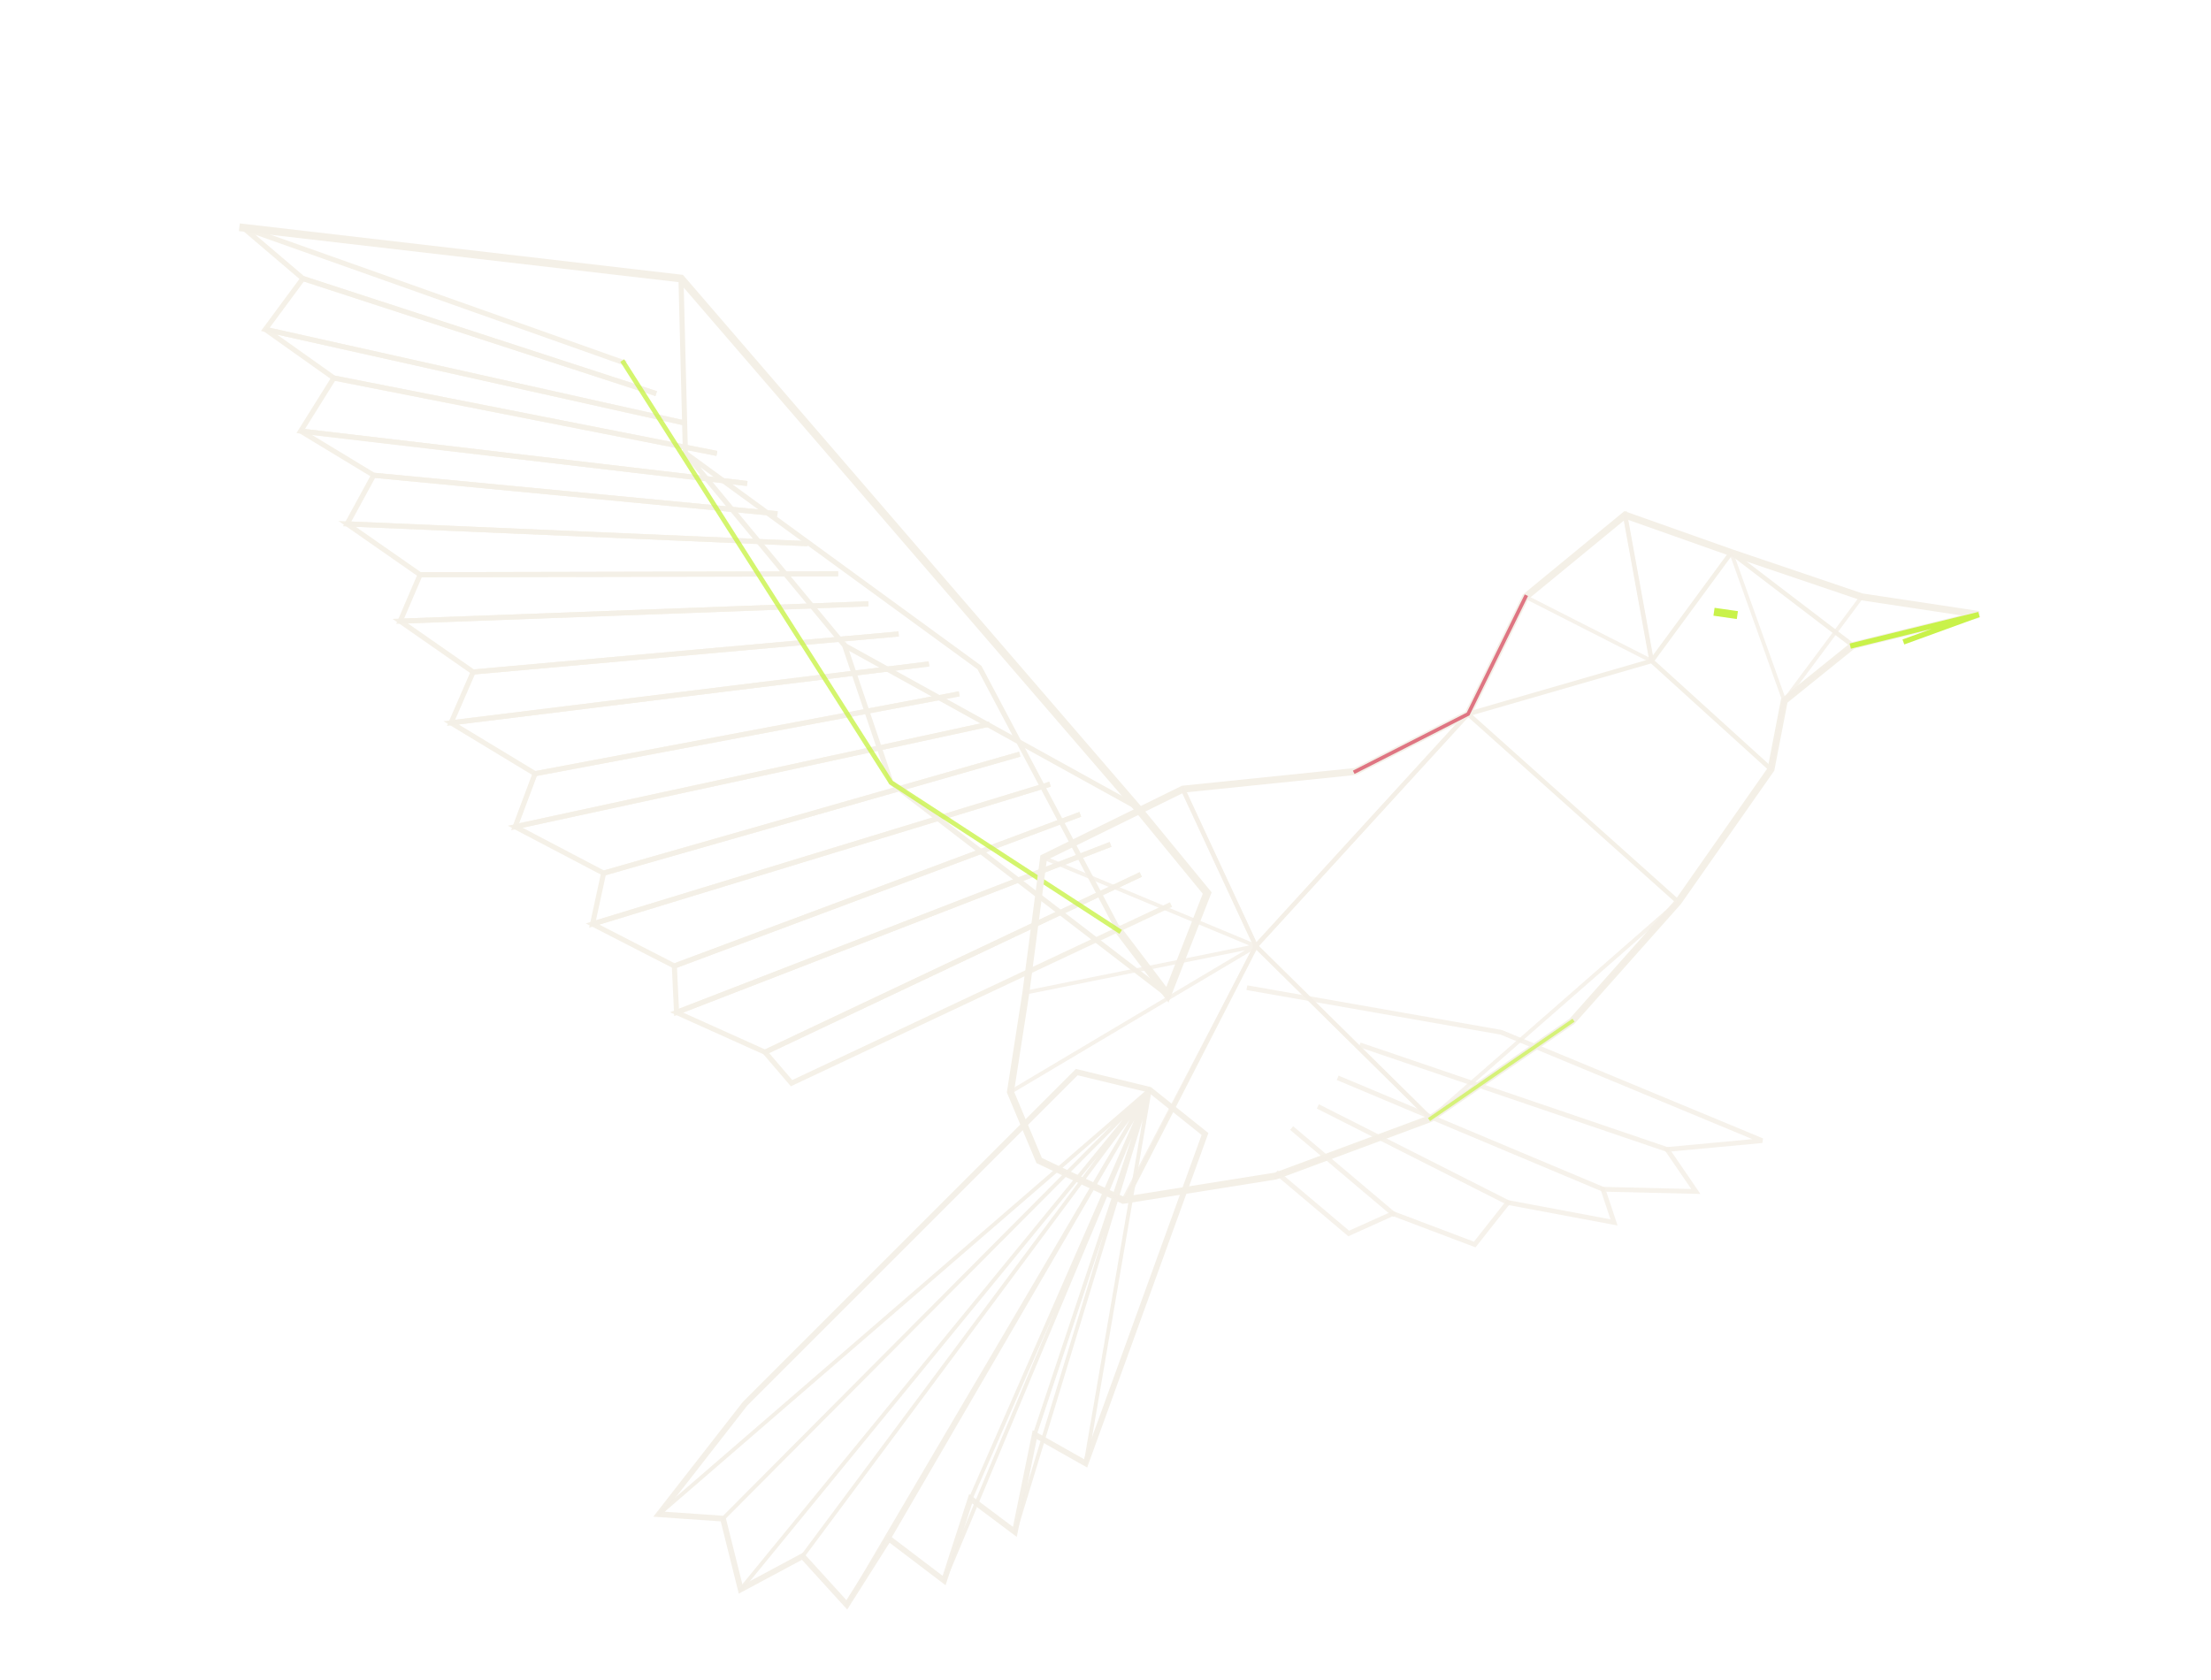
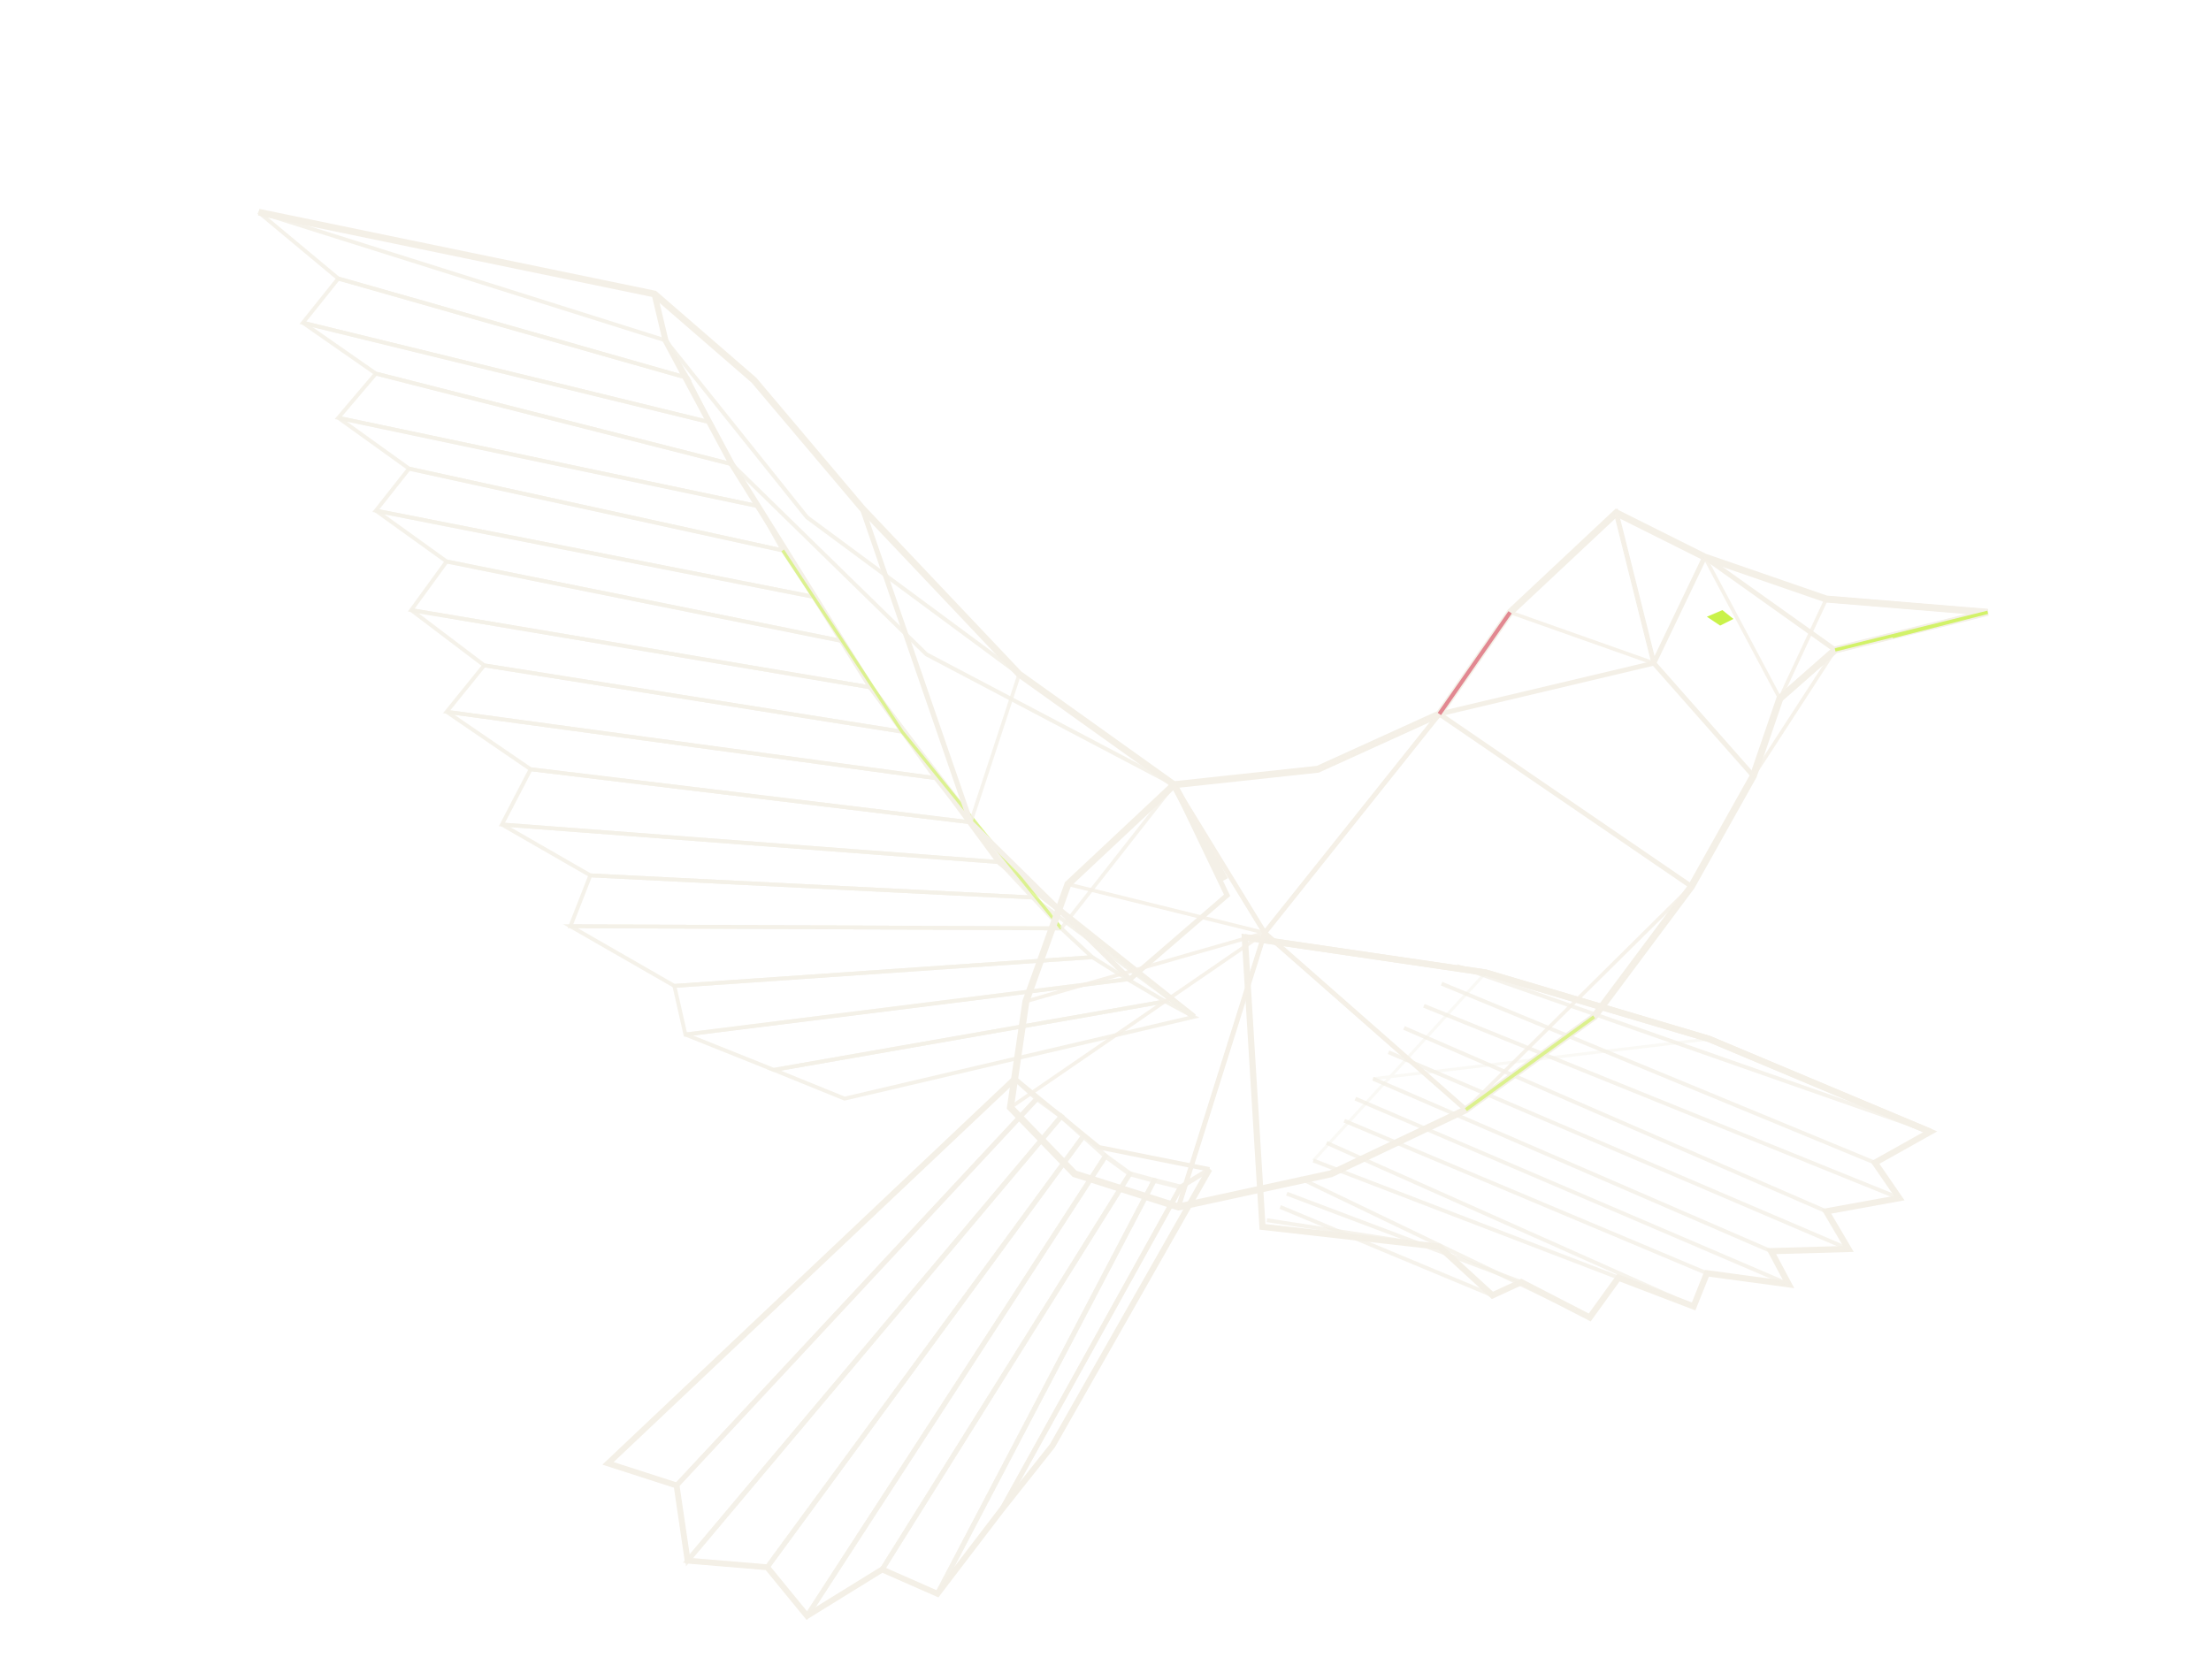
<svg xmlns="http://www.w3.org/2000/svg" viewBox="0 0 1000 760" role="img" aria-labelledby="title desc">
  <defs>
-     <clipPath id="clearBody" clipPathUnits="userSpaceOnUse">
-       <path fill-rule="evenodd" d="M0 0 H1000 V760 H0 Z M472 388 L535 357 L613 349 L664 323 L690 270 L735 233 L783 250 L842 270 L895 278 L838 292 L807 317 L801 348 L759 408 L711 462 L647 506 L577 532 L508 543 L470 525 L457 494 L464 449 Z" />
+     <clipPath id="outsideBody" clipPathUnits="userSpaceOnUse">
+       <path fill-rule="evenodd" d="M0 0 H1000 V760 H0 Z M483 400 L531 355 L596 348 L651 323 L683 277 L731 232 L771 252 L826 271 L899 277 L830 294 L805 316 L793 351 L765 401 L721 460 L663 502 L602 531 L533 546 L486 531 L457 501 L464 453 Z" />
    </clipPath>
  </defs>
-   <g fill="none" stroke="#F4F0E7" stroke-linejoin="miter" stroke-linecap="square">
-     <g clip-path="url(#clearBody)">
-       <g stroke-width="2.3" stroke-opacity=".94">
-         <path d="M282.0,164.0 L110,103 L137,126 L295.7,177.7" />
-         <path d="M295.7,177.7 L137,126 L120,149 L309.4,191.3" />
-         <path d="M309.4,191.3 L120,149 L151,171 L323.1,204.9" />
-         <path d="M323.1,204.9 L151,171 L136,195 L336.8,218.6" />
-         <path d="M336.8,218.6 L136,195 L169,215 L350.5,232.3" />
-         <path d="M350.5,232.3 L169,215 L157,237 L364.2,245.9" />
-         <path d="M364.2,245.9 L157,237 L190,260 L377.9,259.6" />
-         <path d="M377.9,259.6 L190,260 L181,281 L391.6,273.2" />
-         <path d="M391.6,273.2 L181,281 L214,304 L405.3,286.9" />
-         <path d="M405.3,286.9 L214,304 L204,327 L419.0,300.5" />
-         <path d="M419.0,300.5 L204,327 L242,350 L432.7,314.1" />
-         <path d="M432.7,314.1 L242,350 L233,374 L446.4,327.8" />
-         <path d="M446.4,327.8 L233,374 L273,395 L460.1,341.5" />
-         <path d="M460.1,341.5 L273,395 L268,418 L473.8,355.1" />
-         <path d="M473.8,355.1 L268,418 L305,437 L487.5,368.8" />
-         <path d="M487.5,368.8 L305,437 L306,458 L501.2,382.4" />
-         <path d="M501.2,382.4 L306,458 L346,476 L514.9,396.1" />
-         <path d="M514.9,396.1 L346,476 L358,490 L528.6,409.7" />
-       </g>
-       <path d="M110 103 L308 126 L514 365 L546 404 L528 450 L506 421" stroke-width="3.5" />
-       <path d="M308 126 L310 205 L382 292 L514 365 M310 205 L443 302 L506 421 M382 292 L403 354 L528 450" stroke-width="2.3" />
-       <path d="M282 164 L403 354 L506 421" stroke-width="2.1" stroke="#C9F24A" stroke-opacity=".8" />
-       <g stroke-width="2.6" stroke-opacity=".95">
-         <path d="M487 485 L520 493 L545 513 L491 662 L468 649 L459 693 L439 678 L427 715 L402 696 L383 726 L363 704 L335 719 L327 687 L298 685 L337 635 Z" />
-         <path d="M520 493 L298 685 M520 493 L327 687 M520 493 L335 719 M520 493 L363 704 M520 493 L383 726 M520 493 L402 696 M520 493 L427 715 M520 493 L439 678 M520 493 L459 693 M520 493 L468 649 M520 493 L491 662" stroke-width="1.75" />
-       </g>
-       <g stroke-width="2.15" stroke-opacity=".85">
-         <path d="M565 447 L679 467 L797 516 L754 520 L767 539 L725 538 L730 553 L682 544 L667 563 L630 549 L610 558 L578 531" />
-         <path d="M616 473 L754 520 M606 488 L725 538 M597 501 L682 544 M585 511 L630 549" />
-       </g>
+   <g clip-path="url(#outsideBody)">
+     <polygon points="563,424 672,440 773,470 873,512 848,526 859,542 826,548 836,565 801,566 809,581 772,576 766,591 732,578 719,596 688,580 675,586 651,564 571,555" fill="none" stroke="#F4F0E7" stroke-width="2.8" stroke-linejoin="miter" />
+     <g fill="none" stroke="#F4F0E7" stroke-width="1.75" stroke-opacity=".79" stroke-linejoin="miter">
+       <path d="M659 437 L873 512" />
+       <path d="M652 445 L848 526" />
+       <path d="M644 455 L859 542" />
+       <path d="M635 465 L826 548" />
+       <path d="M628 476 L836 565" />
+       <path d="M621 488 L801 566" />
+       <path d="M613 497 L809 581" />
+       <path d="M608 507 L772 576" />
+       <path d="M600 517 L766 591" />
+       <path d="M594 525 L732 578" />
+       <path d="M588 533 L719 596" />
+       <path d="M582 540 L688 580" />
+       <path d="M579 546 L675 586" />
+       <path d="M573 552 L651 564" />
    </g>
-     <g stroke-width="3.15">
-       <path d="M472 388 L535 357 L613 349 L664 323 L690 270 L735 233 L783 250 L842 270 L895 278 L838 292 L807 317 L801 348 L759 408 L711 462 L647 506 L577 532 L508 543 L470 525 L457 494 L464 449 Z" />
-       <path d="M535 357 L568 428 L509 543 M568 428 L647 506 L711 462 M568 428 L664 323 M664 323 L759 408 L801 348 M690 270 L735 233 L747 299 L664 323 M747 299 L783 250 L838 292 L807 317 M747 299 L801 348 M759 408 L711 462 L647 506" stroke-width="2.05" />
+     <path d="M563 424 L672 440 L773 470 L873 512" fill="none" stroke="#F4F0E7" stroke-width="2.9" />
+     <path d="M621 488 L773 470 M594 525 L672 440" fill="none" stroke="#F4F0E7" stroke-width="1.35" stroke-opacity=".4" />
+     <g fill="none" stroke="#F4F0E7" stroke-width="2.2" stroke-linejoin="miter">
+       <polygon points="459,488 275,662 306,672 469,497" stroke-opacity=".90" />
+       <polygon points="469,497 306,672 311,706 480,505" stroke-opacity=".82" />
+       <polygon points="480,505 311,706 347,709 490,514" stroke-opacity=".82" />
+       <polygon points="490,514 347,709 365,731 500,523" stroke-opacity=".82" />
+       <polygon points="500,523 365,731 399,710 511,531" stroke-opacity=".82" />
+       <polygon points="511,531 399,710 424,721 522,534" stroke-opacity=".82" />
+       <polygon points="522,534 424,721 453,683 534,537" stroke-opacity=".82" />
+       <polygon points="534,537 453,683 476,654 547,529" stroke-opacity=".90" />
    </g>
-     <g stroke-width="1.75" stroke-opacity=".83">
-       <path d="M472 388 L568 428 L535 357 M464 449 L568 428 L457 494 M470 525 L508 543 L568 428 M577 532 L647 506 L568 428 M613 349 L664 323 L568 428 M690 270 L747 299 L735 233 M783 250 L807 317 L842 270 M801 348 L807 317 L838 292 M711 462 L759 408 L647 506" />
+     <path d="M459 488 L275 662 L306 672 L311 706 L347 709 L365 731 L399 710 L424 721 L453 683 L476 654 L547 529" fill="none" stroke="#F4F0E7" stroke-width="2.65" />
+     <path d="M459 488 L497 519 L547 529" fill="none" stroke="#F4F0E7" stroke-width="2" />
+     <g fill="none" stroke="#F4F0E7" stroke-linejoin="miter">
+       <polygon points="301,154 117,96 153,126 311,171" stroke-width="1.75" stroke-opacity=".91" />
+       <polygon points="311,171 153,126 137,146 321,191" stroke-width="1.75" stroke-opacity=".91" />
+       <polygon points="321,191 137,146 170,169 331,210" stroke-width="1.75" stroke-opacity=".91" />
+       <polygon points="331,210 170,169 153,189 343,229" stroke-width="1.75" stroke-opacity=".91" />
+       <polygon points="343,229 153,189 185,212 354,249" stroke-width="1.75" stroke-opacity=".91" />
+       <polygon points="354,249 185,212 170,231 368,270" stroke-width="1.75" stroke-opacity=".91" />
+       <polygon points="368,270 170,231 202,254 381,290" stroke-width="1.75" stroke-opacity=".91" />
+       <polygon points="381,290 202,254 186,276 394,311" stroke-width="1.75" stroke-opacity=".91" />
+       <polygon points="394,311 186,276 219,301 408,331" stroke-width="1.75" stroke-opacity=".91" />
+       <polygon points="408,331 219,301 202,322 423,352" stroke-width="1.75" stroke-opacity=".91" />
+       <polygon points="423,352 202,322 240,348 439,372" stroke-width="1.75" stroke-opacity=".91" />
+       <polygon points="439,372 240,348 227,373 452,390" stroke-width="1.75" stroke-opacity=".91" />
+       <polygon points="452,390 227,373 267,396 467,406" stroke-width="1.75" stroke-opacity=".91" />
+       <polygon points="467,406 267,396 258,419 480,420" stroke-width="1.75" stroke-opacity=".91" />
+       <polygon points="480,420 258,419 305,446 494,433" stroke-width="1.75" stroke-opacity=".91" />
+       <polygon points="494,433 305,446 310,468 510,443" stroke-width="1.75" stroke-opacity=".91" />
+       <polygon points="510,443 310,468 350,484 527,453" stroke-width="1.75" stroke-opacity=".91" />
+       <polygon points="527,453 350,484 382,497 540,460" stroke-width="1.75" stroke-opacity=".91" />
    </g>
-     <path d="M838 292 L895 278 L862 290" stroke="#C9F24A" stroke-width="2.4" />
-     <path d="M777 277 L784 278" stroke="#C9F24A" stroke-width="3.6" />
-     <path d="M613 349 L664 323 L690 270" stroke="#D84D60" stroke-width="1.65" stroke-opacity=".75" />
-     <path d="M711 462 L647 506" stroke="#C9F24A" stroke-width="1.65" stroke-opacity=".7" />
+     <path d="M117 96 L296 133 L341 172 L390 230 L461 305 L531 355 L554 398" fill="none" stroke="#F4F0E7" stroke-width="3.05" stroke-linejoin="miter" />
+     <path d="M296 133 L301 154 L331 210 L394 311 L452 390 L540 460" fill="none" stroke="#F4F0E7" stroke-width="2.65" />
+     <path d="M301 154 L365 234 L461 305 M331 210 L419 296 L531 355 M394 311 L467 406 L540 460" fill="none" stroke="#F4F0E7" stroke-width="1.8" stroke-opacity=".91" />
+     <path d="M354 249 L408 331 L480 420" fill="none" stroke="#C9F24A" stroke-width="1.45" stroke-opacity=".55" />
+     <polygon points="390,230 461,305 531,355 555,405 511,443 439,372" fill="none" stroke="#F4F0E7" stroke-width="2.3" />
+     <path d="M461 305 L439 372 L511 443 M531 355 L480 420" fill="none" stroke="#F4F0E7" stroke-width="1.65" stroke-opacity=".82" />
  </g>
+   <g fill="none" stroke="#F4F0E7" stroke-linejoin="miter">
+     <path d="M483 400 L531 355 L596 348 L651 323 L683 277 L731 232 L771 252 L826 271 L899 277 L830 294 L805 316 L793 351 L765 401 L721 460 L663 502 L602 531 L533 546 L486 531 L457 501 L464 453 Z" stroke-width="3.15" />
+     <path d="M531 355 L572 422 L533 546 M572 422 L663 502 L721 460 M572 422 L651 323 M651 323 L765 401 L793 351 M683 277 L731 232 L748 300 L651 323 M748 300 L771 252 L830 294 L805 316 M748 300 L793 351 M765 401 L721 460 L663 502" stroke-width="2.18" />
+     <path d="M483 400 L572 422 L531 355 M464 453 L572 422 L457 501 M486 531 L533 546 L572 422 M602 531 L663 502 L572 422 M596 348 L651 323 L572 422 M683 277 L748 300 L731 232 M771 252 L805 316 L826 271 M805 316 L830 294 L793 351 M721 460 L765 401 L663 502" stroke-width="1.65" stroke-opacity=".87" />
+   </g>
+   <path d="M826 271 L899 277 L830 294 L805 316" fill="none" stroke="#F4F0E7" stroke-width="2.8" />
+   <path d="M830 294 L899 277 L856 288" fill="none" stroke="#C9F24A" stroke-width="1.5" stroke-opacity=".8" />
+   <polygon points="772,279 779,276 784,280 778,283" fill="#C9F24A" stroke="none" />
+   <path d="M651 323 L683 277" fill="none" stroke="#D84D60" stroke-width="1.8" stroke-opacity=".63" />
+   <path d="M721 460 L663 502" fill="none" stroke="#C9F24A" stroke-width="1.6" stroke-opacity=".56" />
</svg>
